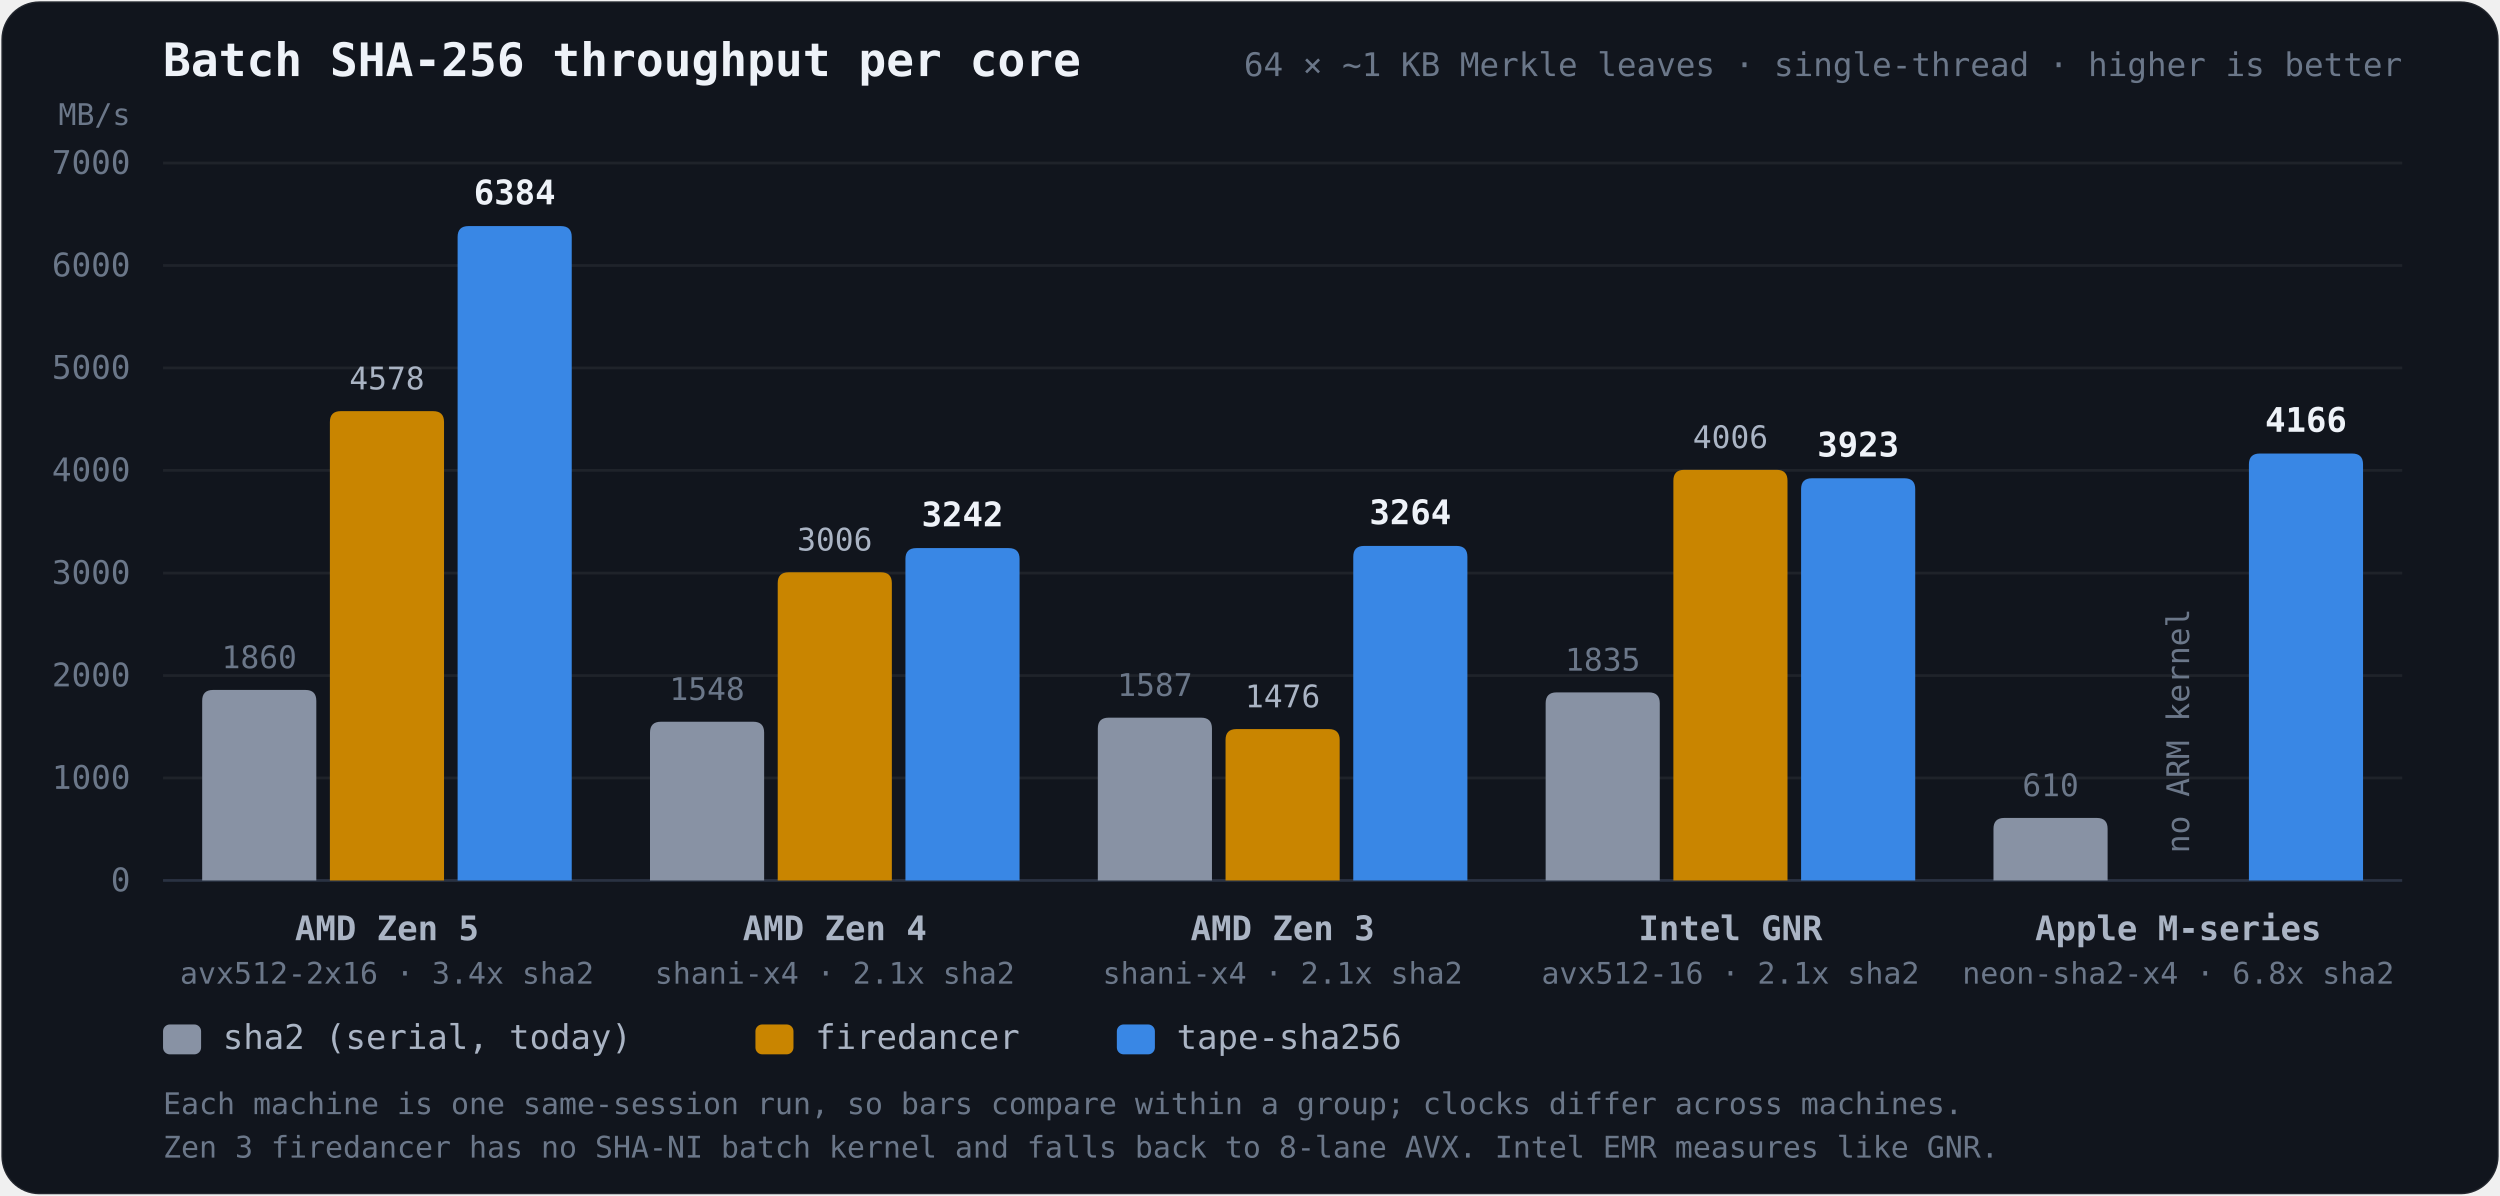
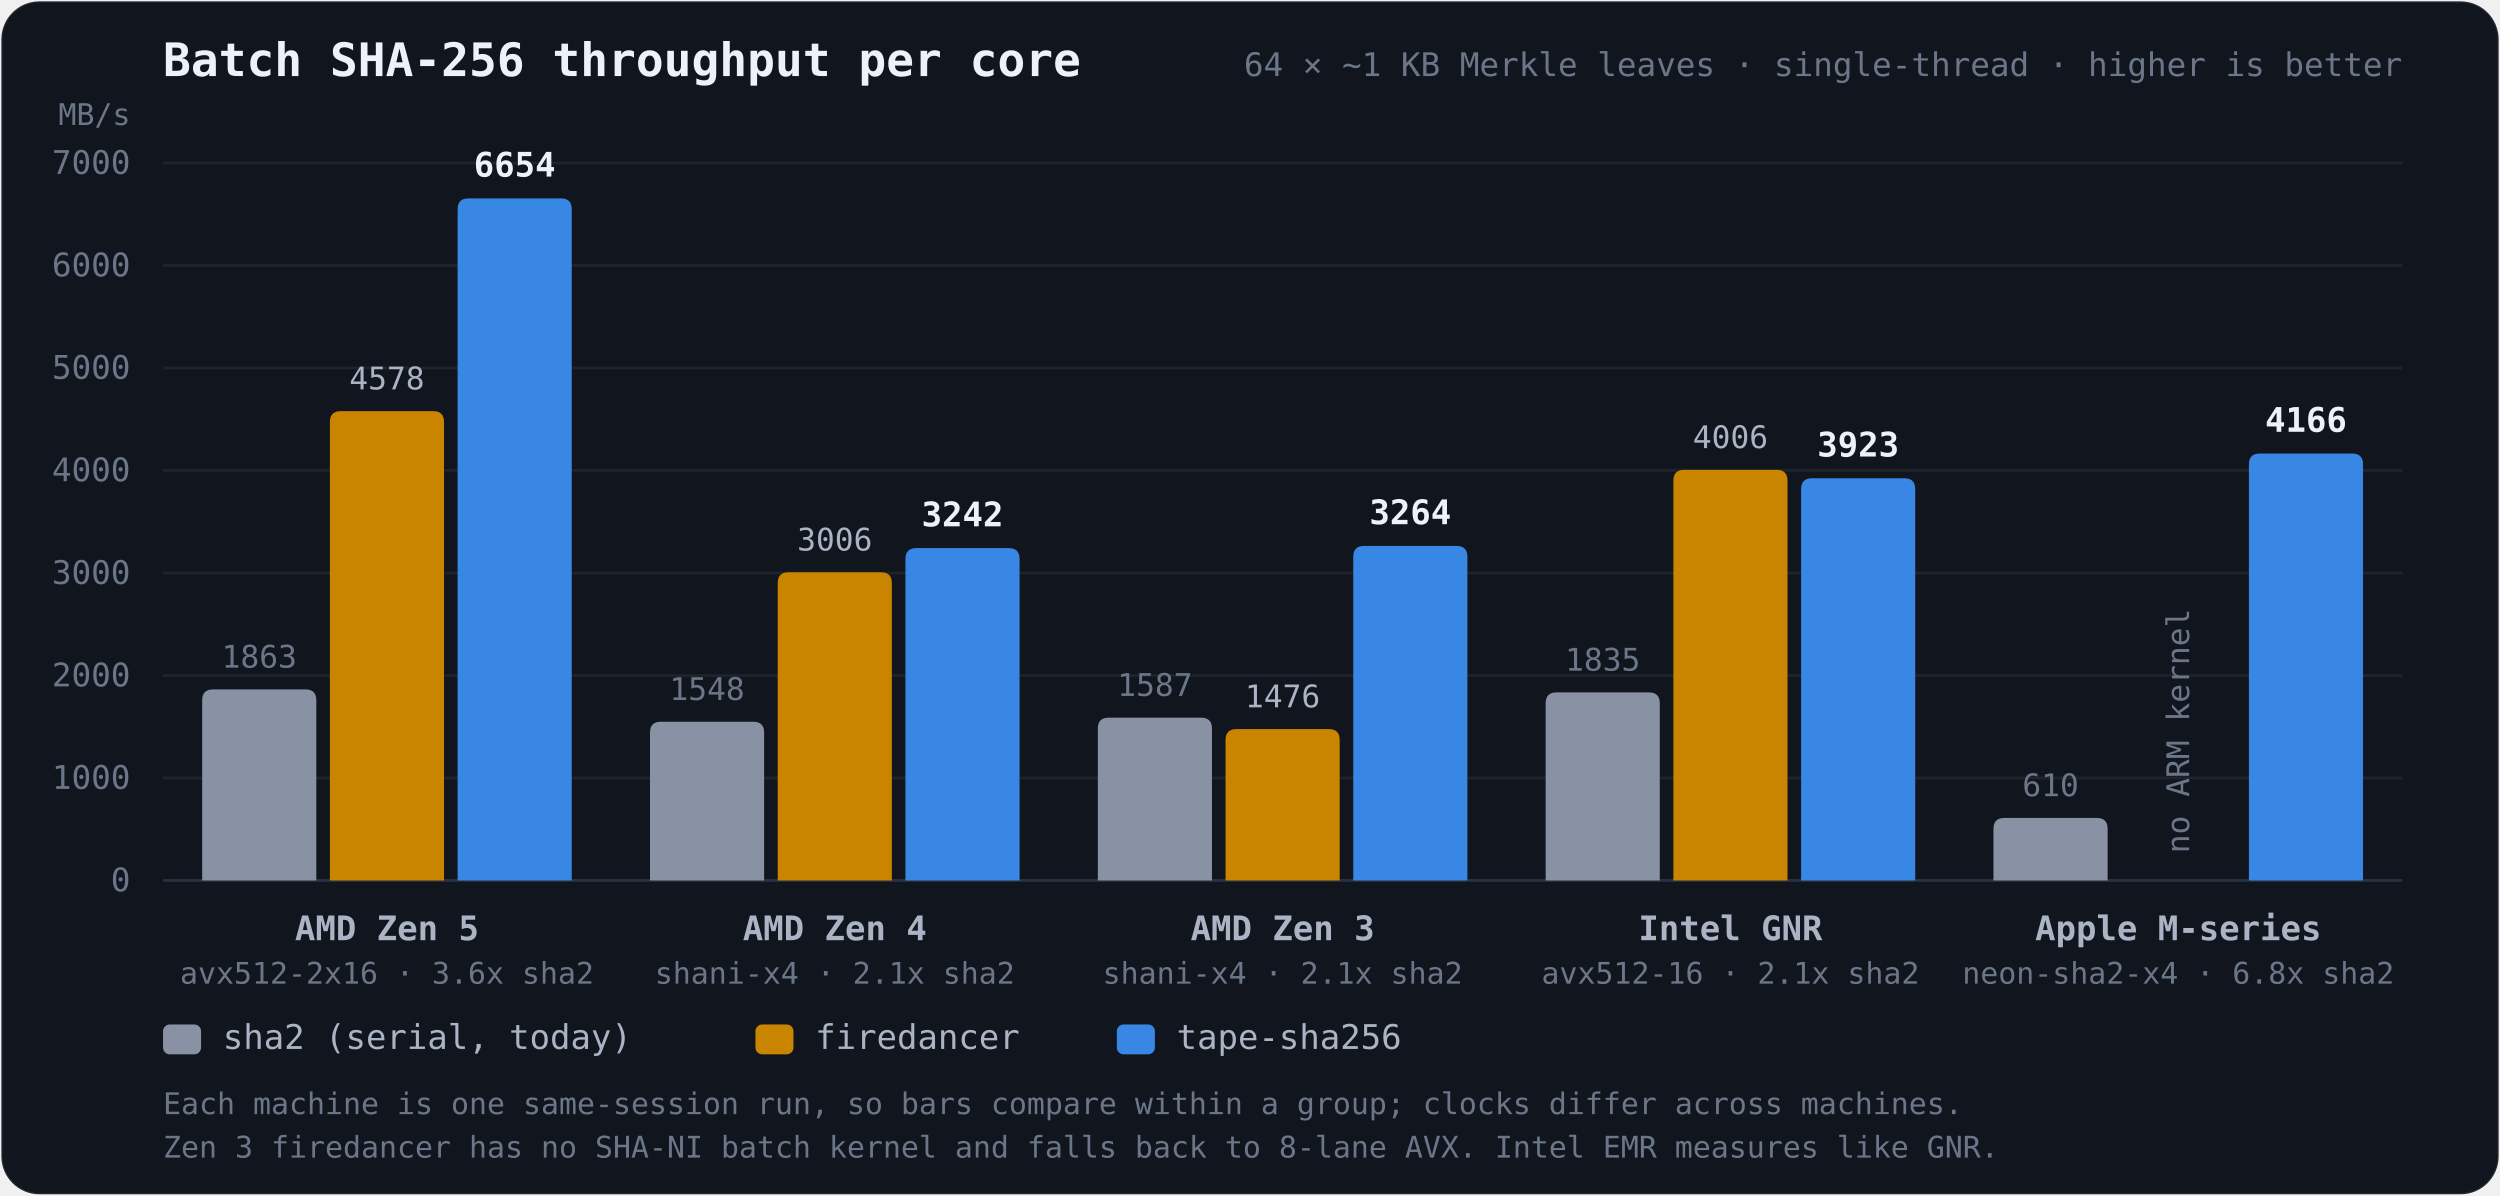
<svg xmlns="http://www.w3.org/2000/svg" width="920" height="440" viewBox="0 0 920 440" role="img">
  <rect x="0.5" y="0.5" width="919" height="439" rx="14" fill="#11151d" stroke="#ffffff" stroke-opacity="0.08" />
  <text x="60.0" y="28.0" fill="#eef2f8" font-family="ui-monospace, &quot;SF Mono&quot;, &quot;Cascadia Mono&quot;, Menlo, Consolas, monospace" font-size="17" font-weight="600" text-anchor="start">Batch SHA-256 throughput per core</text>
  <text x="884.0" y="28.0" fill="#6b7789" font-family="ui-monospace, &quot;SF Mono&quot;, &quot;Cascadia Mono&quot;, Menlo, Consolas, monospace" font-size="12" font-weight="400" text-anchor="end">64 × ~1 KB Merkle leaves · single-thread · higher is better</text>
  <text x="48.0" y="46.0" fill="#6b7789" font-family="ui-monospace, &quot;SF Mono&quot;, &quot;Cascadia Mono&quot;, Menlo, Consolas, monospace" font-size="11" font-weight="400" text-anchor="end">MB/s</text>
  <line x1="60" y1="324.0" x2="884" y2="324.0" stroke="#ffffff" stroke-opacity="0" />
  <text x="48.0" y="328.0" fill="#6b7789" font-family="ui-monospace, &quot;SF Mono&quot;, &quot;Cascadia Mono&quot;, Menlo, Consolas, monospace" font-size="12" font-weight="400" text-anchor="end">0</text>
  <line x1="60" y1="286.3" x2="884" y2="286.3" stroke="#ffffff" stroke-opacity="0.06" />
  <text x="48.0" y="290.3" fill="#6b7789" font-family="ui-monospace, &quot;SF Mono&quot;, &quot;Cascadia Mono&quot;, Menlo, Consolas, monospace" font-size="12" font-weight="400" text-anchor="end">1000</text>
  <line x1="60" y1="248.6" x2="884" y2="248.6" stroke="#ffffff" stroke-opacity="0.06" />
  <text x="48.0" y="252.6" fill="#6b7789" font-family="ui-monospace, &quot;SF Mono&quot;, &quot;Cascadia Mono&quot;, Menlo, Consolas, monospace" font-size="12" font-weight="400" text-anchor="end">2000</text>
  <line x1="60" y1="210.9" x2="884" y2="210.9" stroke="#ffffff" stroke-opacity="0.06" />
  <text x="48.0" y="214.9" fill="#6b7789" font-family="ui-monospace, &quot;SF Mono&quot;, &quot;Cascadia Mono&quot;, Menlo, Consolas, monospace" font-size="12" font-weight="400" text-anchor="end">3000</text>
  <line x1="60" y1="173.1" x2="884" y2="173.1" stroke="#ffffff" stroke-opacity="0.06" />
  <text x="48.0" y="177.1" fill="#6b7789" font-family="ui-monospace, &quot;SF Mono&quot;, &quot;Cascadia Mono&quot;, Menlo, Consolas, monospace" font-size="12" font-weight="400" text-anchor="end">4000</text>
  <line x1="60" y1="135.4" x2="884" y2="135.4" stroke="#ffffff" stroke-opacity="0.06" />
  <text x="48.0" y="139.4" fill="#6b7789" font-family="ui-monospace, &quot;SF Mono&quot;, &quot;Cascadia Mono&quot;, Menlo, Consolas, monospace" font-size="12" font-weight="400" text-anchor="end">5000</text>
  <line x1="60" y1="97.7" x2="884" y2="97.7" stroke="#ffffff" stroke-opacity="0.06" />
  <text x="48.0" y="101.7" fill="#6b7789" font-family="ui-monospace, &quot;SF Mono&quot;, &quot;Cascadia Mono&quot;, Menlo, Consolas, monospace" font-size="12" font-weight="400" text-anchor="end">6000</text>
  <line x1="60" y1="60.0" x2="884" y2="60.0" stroke="#ffffff" stroke-opacity="0.06" />
  <text x="48.0" y="64.0" fill="#6b7789" font-family="ui-monospace, &quot;SF Mono&quot;, &quot;Cascadia Mono&quot;, Menlo, Consolas, monospace" font-size="12" font-weight="400" text-anchor="end">7000</text>
  <line x1="60" y1="324" x2="884" y2="324" stroke="#2a3242" />
-   <path d="M74.4,324 V257.9 Q74.4,253.9 78.4,253.9 H112.4 Q116.4,253.9 116.4,257.9 V324 Z" fill="#8892a4" />
-   <text x="95.4" y="245.9" fill="#6b7789" font-family="ui-monospace, &quot;SF Mono&quot;, &quot;Cascadia Mono&quot;, Menlo, Consolas, monospace" font-size="11.5" font-weight="400" text-anchor="middle">1860</text>
+   <path d="M74.4,324 V257.7 Q74.4,253.7 78.4,253.7 H112.4 Q116.4,253.7 116.4,257.7 V324 Z" fill="#8892a4" />
+   <text x="95.4" y="245.7" fill="#6b7789" font-family="ui-monospace, &quot;SF Mono&quot;, &quot;Cascadia Mono&quot;, Menlo, Consolas, monospace" font-size="11.5" font-weight="400" text-anchor="middle">1863</text>
  <path d="M121.4,324 V155.3 Q121.4,151.3 125.4,151.3 H159.4 Q163.4,151.3 163.4,155.3 V324 Z" fill="#c98500" />
  <text x="142.4" y="143.3" fill="#aab4c4" font-family="ui-monospace, &quot;SF Mono&quot;, &quot;Cascadia Mono&quot;, Menlo, Consolas, monospace" font-size="11.5" font-weight="400" text-anchor="middle">4578</text>
-   <path d="M168.4,324 V87.2 Q168.4,83.2 172.4,83.2 H206.4 Q210.4,83.2 210.4,87.2 V324 Z" fill="#3987e5" />
-   <text x="189.4" y="75.2" fill="#eef2f8" font-family="ui-monospace, &quot;SF Mono&quot;, &quot;Cascadia Mono&quot;, Menlo, Consolas, monospace" font-size="12.5" font-weight="600" text-anchor="middle">6384</text>
+   <path d="M168.4,324 V77.0 Q168.4,73.0 172.4,73.0 H206.4 Q210.4,73.0 210.4,77.0 V324 Z" fill="#3987e5" />
+   <text x="189.4" y="65.0" fill="#eef2f8" font-family="ui-monospace, &quot;SF Mono&quot;, &quot;Cascadia Mono&quot;, Menlo, Consolas, monospace" font-size="12.5" font-weight="600" text-anchor="middle">6654</text>
  <text x="142.4" y="346.0" fill="#aab4c4" font-family="ui-monospace, &quot;SF Mono&quot;, &quot;Cascadia Mono&quot;, Menlo, Consolas, monospace" font-size="12.5" font-weight="600" text-anchor="middle">AMD Zen 5</text>
-   <text x="142.4" y="362.0" fill="#6b7789" font-family="ui-monospace, &quot;SF Mono&quot;, &quot;Cascadia Mono&quot;, Menlo, Consolas, monospace" font-size="11" font-weight="400" text-anchor="middle">avx512-2x16 · 3.4x sha2</text>
+   <text x="142.4" y="362.0" fill="#6b7789" font-family="ui-monospace, &quot;SF Mono&quot;, &quot;Cascadia Mono&quot;, Menlo, Consolas, monospace" font-size="11" font-weight="400" text-anchor="middle">avx512-2x16 · 3.6x sha2</text>
  <path d="M239.2,324 V269.6 Q239.2,265.6 243.2,265.6 H277.2 Q281.2,265.6 281.2,269.6 V324 Z" fill="#8892a4" />
  <text x="260.2" y="257.6" fill="#6b7789" font-family="ui-monospace, &quot;SF Mono&quot;, &quot;Cascadia Mono&quot;, Menlo, Consolas, monospace" font-size="11.5" font-weight="400" text-anchor="middle">1548</text>
  <path d="M286.2,324 V214.6 Q286.2,210.6 290.2,210.6 H324.2 Q328.2,210.6 328.2,214.6 V324 Z" fill="#c98500" />
  <text x="307.2" y="202.6" fill="#aab4c4" font-family="ui-monospace, &quot;SF Mono&quot;, &quot;Cascadia Mono&quot;, Menlo, Consolas, monospace" font-size="11.5" font-weight="400" text-anchor="middle">3006</text>
  <path d="M333.2,324 V205.7 Q333.2,201.7 337.2,201.7 H371.2 Q375.2,201.7 375.2,205.7 V324 Z" fill="#3987e5" />
  <text x="354.2" y="193.7" fill="#eef2f8" font-family="ui-monospace, &quot;SF Mono&quot;, &quot;Cascadia Mono&quot;, Menlo, Consolas, monospace" font-size="12.5" font-weight="600" text-anchor="middle">3242</text>
  <text x="307.2" y="346.0" fill="#aab4c4" font-family="ui-monospace, &quot;SF Mono&quot;, &quot;Cascadia Mono&quot;, Menlo, Consolas, monospace" font-size="12.5" font-weight="600" text-anchor="middle">AMD Zen 4</text>
  <text x="307.2" y="362.0" fill="#6b7789" font-family="ui-monospace, &quot;SF Mono&quot;, &quot;Cascadia Mono&quot;, Menlo, Consolas, monospace" font-size="11" font-weight="400" text-anchor="middle">shani-x4 · 2.1x sha2</text>
  <path d="M404.0,324 V268.1 Q404.0,264.1 408.0,264.1 H442.0 Q446.0,264.1 446.0,268.1 V324 Z" fill="#8892a4" />
  <text x="425.0" y="256.1" fill="#6b7789" font-family="ui-monospace, &quot;SF Mono&quot;, &quot;Cascadia Mono&quot;, Menlo, Consolas, monospace" font-size="11.5" font-weight="400" text-anchor="middle">1587</text>
  <path d="M451.0,324 V272.3 Q451.0,268.3 455.0,268.3 H489.0 Q493.0,268.3 493.0,272.3 V324 Z" fill="#c98500" />
  <text x="472.0" y="260.3" fill="#aab4c4" font-family="ui-monospace, &quot;SF Mono&quot;, &quot;Cascadia Mono&quot;, Menlo, Consolas, monospace" font-size="11.5" font-weight="400" text-anchor="middle">1476</text>
  <path d="M498.0,324 V204.9 Q498.0,200.9 502.0,200.9 H536.0 Q540.0,200.9 540.0,204.9 V324 Z" fill="#3987e5" />
  <text x="519.0" y="192.9" fill="#eef2f8" font-family="ui-monospace, &quot;SF Mono&quot;, &quot;Cascadia Mono&quot;, Menlo, Consolas, monospace" font-size="12.5" font-weight="600" text-anchor="middle">3264</text>
  <text x="472.0" y="346.0" fill="#aab4c4" font-family="ui-monospace, &quot;SF Mono&quot;, &quot;Cascadia Mono&quot;, Menlo, Consolas, monospace" font-size="12.5" font-weight="600" text-anchor="middle">AMD Zen 3</text>
  <text x="472.0" y="362.0" fill="#6b7789" font-family="ui-monospace, &quot;SF Mono&quot;, &quot;Cascadia Mono&quot;, Menlo, Consolas, monospace" font-size="11" font-weight="400" text-anchor="middle">shani-x4 · 2.1x sha2</text>
  <path d="M568.8,324 V258.8 Q568.8,254.8 572.8,254.8 H606.8 Q610.8,254.8 610.8,258.8 V324 Z" fill="#8892a4" />
  <text x="589.8" y="246.8" fill="#6b7789" font-family="ui-monospace, &quot;SF Mono&quot;, &quot;Cascadia Mono&quot;, Menlo, Consolas, monospace" font-size="11.5" font-weight="400" text-anchor="middle">1835</text>
  <path d="M615.8,324 V176.9 Q615.8,172.9 619.8,172.9 H653.8 Q657.8,172.9 657.8,176.9 V324 Z" fill="#c98500" />
  <text x="636.8" y="164.9" fill="#aab4c4" font-family="ui-monospace, &quot;SF Mono&quot;, &quot;Cascadia Mono&quot;, Menlo, Consolas, monospace" font-size="11.5" font-weight="400" text-anchor="middle">4006</text>
  <path d="M662.8,324 V180.0 Q662.8,176.0 666.8,176.0 H700.8 Q704.8,176.0 704.8,180.0 V324 Z" fill="#3987e5" />
  <text x="683.8" y="168.0" fill="#eef2f8" font-family="ui-monospace, &quot;SF Mono&quot;, &quot;Cascadia Mono&quot;, Menlo, Consolas, monospace" font-size="12.5" font-weight="600" text-anchor="middle">3923</text>
  <text x="636.8" y="346.0" fill="#aab4c4" font-family="ui-monospace, &quot;SF Mono&quot;, &quot;Cascadia Mono&quot;, Menlo, Consolas, monospace" font-size="12.5" font-weight="600" text-anchor="middle">Intel GNR</text>
  <text x="636.8" y="362.0" fill="#6b7789" font-family="ui-monospace, &quot;SF Mono&quot;, &quot;Cascadia Mono&quot;, Menlo, Consolas, monospace" font-size="11" font-weight="400" text-anchor="middle">avx512-16 · 2.1x sha2</text>
  <path d="M733.6,324 V305.0 Q733.6,301.0 737.6,301.0 H771.6 Q775.6,301.0 775.6,305.0 V324 Z" fill="#8892a4" />
  <text x="754.6" y="293.0" fill="#6b7789" font-family="ui-monospace, &quot;SF Mono&quot;, &quot;Cascadia Mono&quot;, Menlo, Consolas, monospace" font-size="11.5" font-weight="400" text-anchor="middle">610</text>
  <text x="805.6" y="314.0" fill="#6b7789" font-family="ui-monospace, &quot;SF Mono&quot;, &quot;Cascadia Mono&quot;, Menlo, Consolas, monospace" font-size="11.5" font-weight="400" text-anchor="start" transform="rotate(-90 805.6 314.0)">no ARM kernel</text>
  <path d="M827.6,324 V170.9 Q827.6,166.9 831.6,166.9 H865.6 Q869.6,166.9 869.6,170.9 V324 Z" fill="#3987e5" />
  <text x="848.6" y="158.9" fill="#eef2f8" font-family="ui-monospace, &quot;SF Mono&quot;, &quot;Cascadia Mono&quot;, Menlo, Consolas, monospace" font-size="12.5" font-weight="600" text-anchor="middle">4166</text>
  <text x="801.6" y="346.0" fill="#aab4c4" font-family="ui-monospace, &quot;SF Mono&quot;, &quot;Cascadia Mono&quot;, Menlo, Consolas, monospace" font-size="12.5" font-weight="600" text-anchor="middle">Apple M-series</text>
  <text x="801.6" y="362.0" fill="#6b7789" font-family="ui-monospace, &quot;SF Mono&quot;, &quot;Cascadia Mono&quot;, Menlo, Consolas, monospace" font-size="11" font-weight="400" text-anchor="middle">neon-sha2-x4 · 6.8x sha2</text>
  <rect x="60" y="377" width="14" height="11" rx="2.5" fill="#8892a4" />
  <text x="82.0" y="386.0" fill="#aab4c4" font-family="ui-monospace, &quot;SF Mono&quot;, &quot;Cascadia Mono&quot;, Menlo, Consolas, monospace" font-size="12.5" font-weight="400" text-anchor="start">sha2 (serial, today)</text>
  <rect x="278" y="377" width="14" height="11" rx="2.5" fill="#c98500" />
  <text x="300.0" y="386.0" fill="#aab4c4" font-family="ui-monospace, &quot;SF Mono&quot;, &quot;Cascadia Mono&quot;, Menlo, Consolas, monospace" font-size="12.5" font-weight="400" text-anchor="start">firedancer</text>
  <rect x="411" y="377" width="14" height="11" rx="2.5" fill="#3987e5" />
  <text x="433.0" y="386.0" fill="#aab4c4" font-family="ui-monospace, &quot;SF Mono&quot;, &quot;Cascadia Mono&quot;, Menlo, Consolas, monospace" font-size="12.5" font-weight="400" text-anchor="start">tape-sha256</text>
  <text x="60.0" y="410.0" fill="#6b7789" font-family="ui-monospace, &quot;SF Mono&quot;, &quot;Cascadia Mono&quot;, Menlo, Consolas, monospace" font-size="11" font-weight="400" text-anchor="start">Each machine is one same-session run, so bars compare within a group; clocks differ across machines.</text>
  <text x="60.0" y="426.0" fill="#6b7789" font-family="ui-monospace, &quot;SF Mono&quot;, &quot;Cascadia Mono&quot;, Menlo, Consolas, monospace" font-size="11" font-weight="400" text-anchor="start">Zen 3 firedancer has no SHA-NI batch kernel and falls back to 8-lane AVX. Intel EMR measures like GNR.</text>
</svg>
